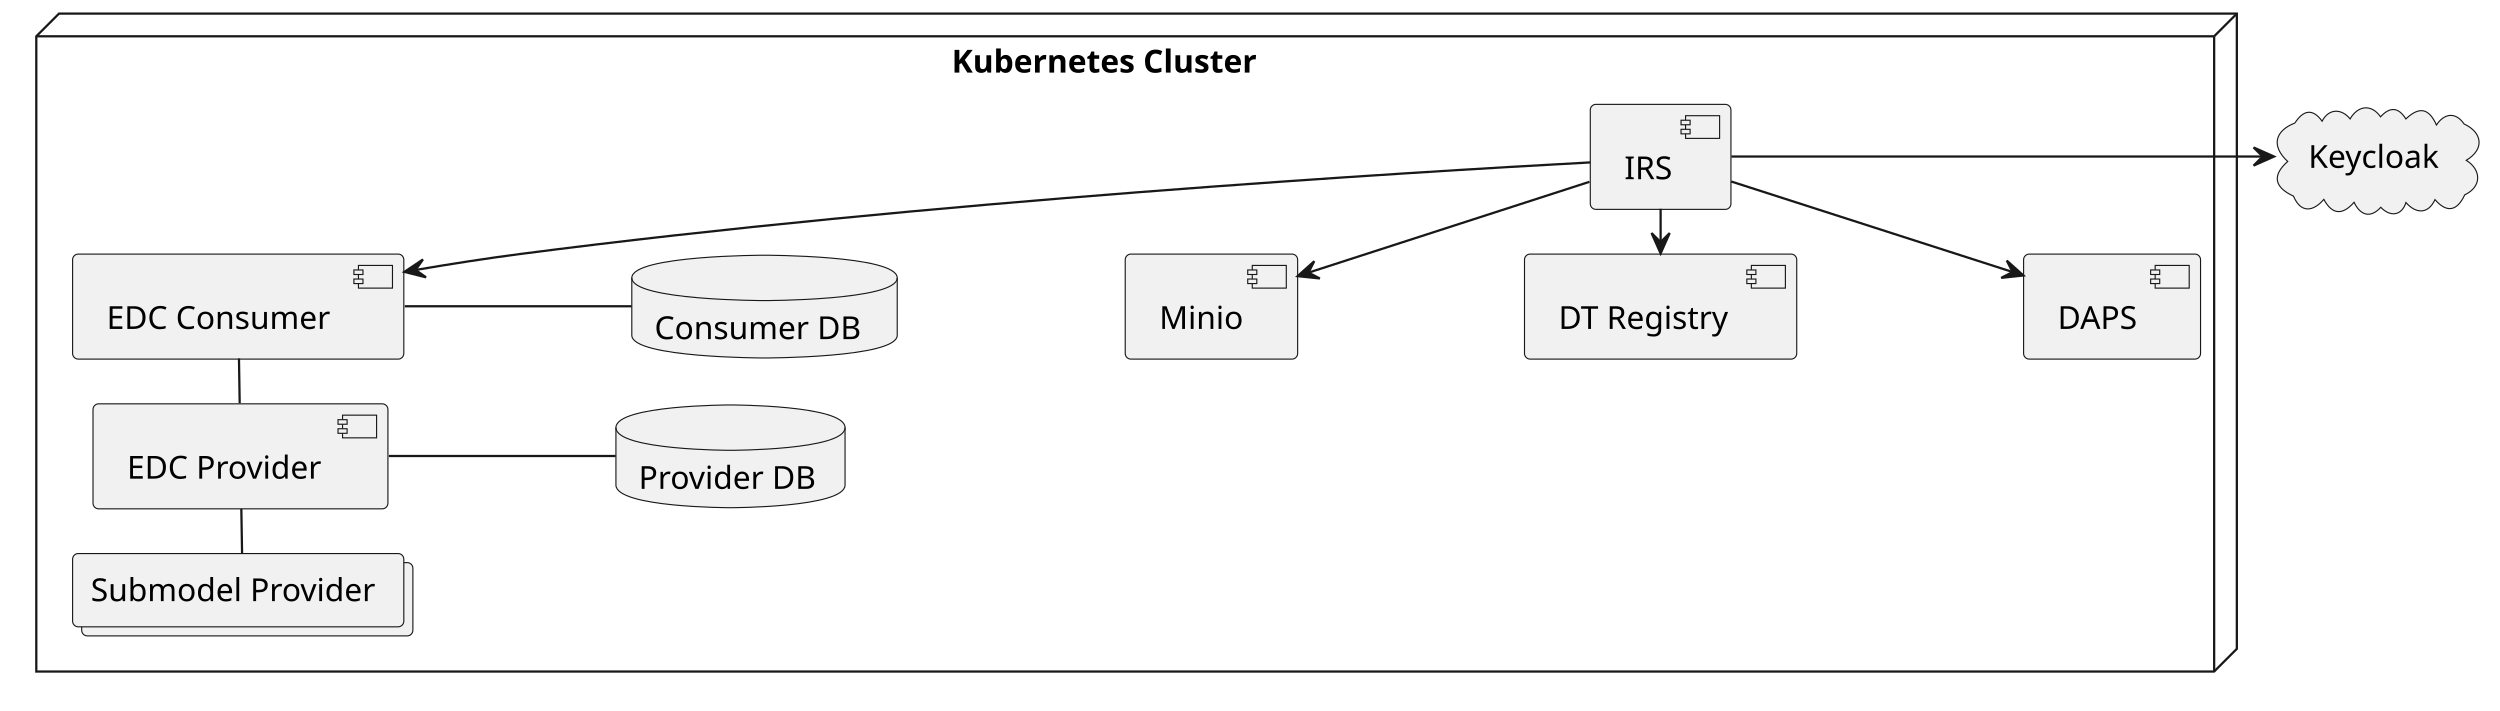
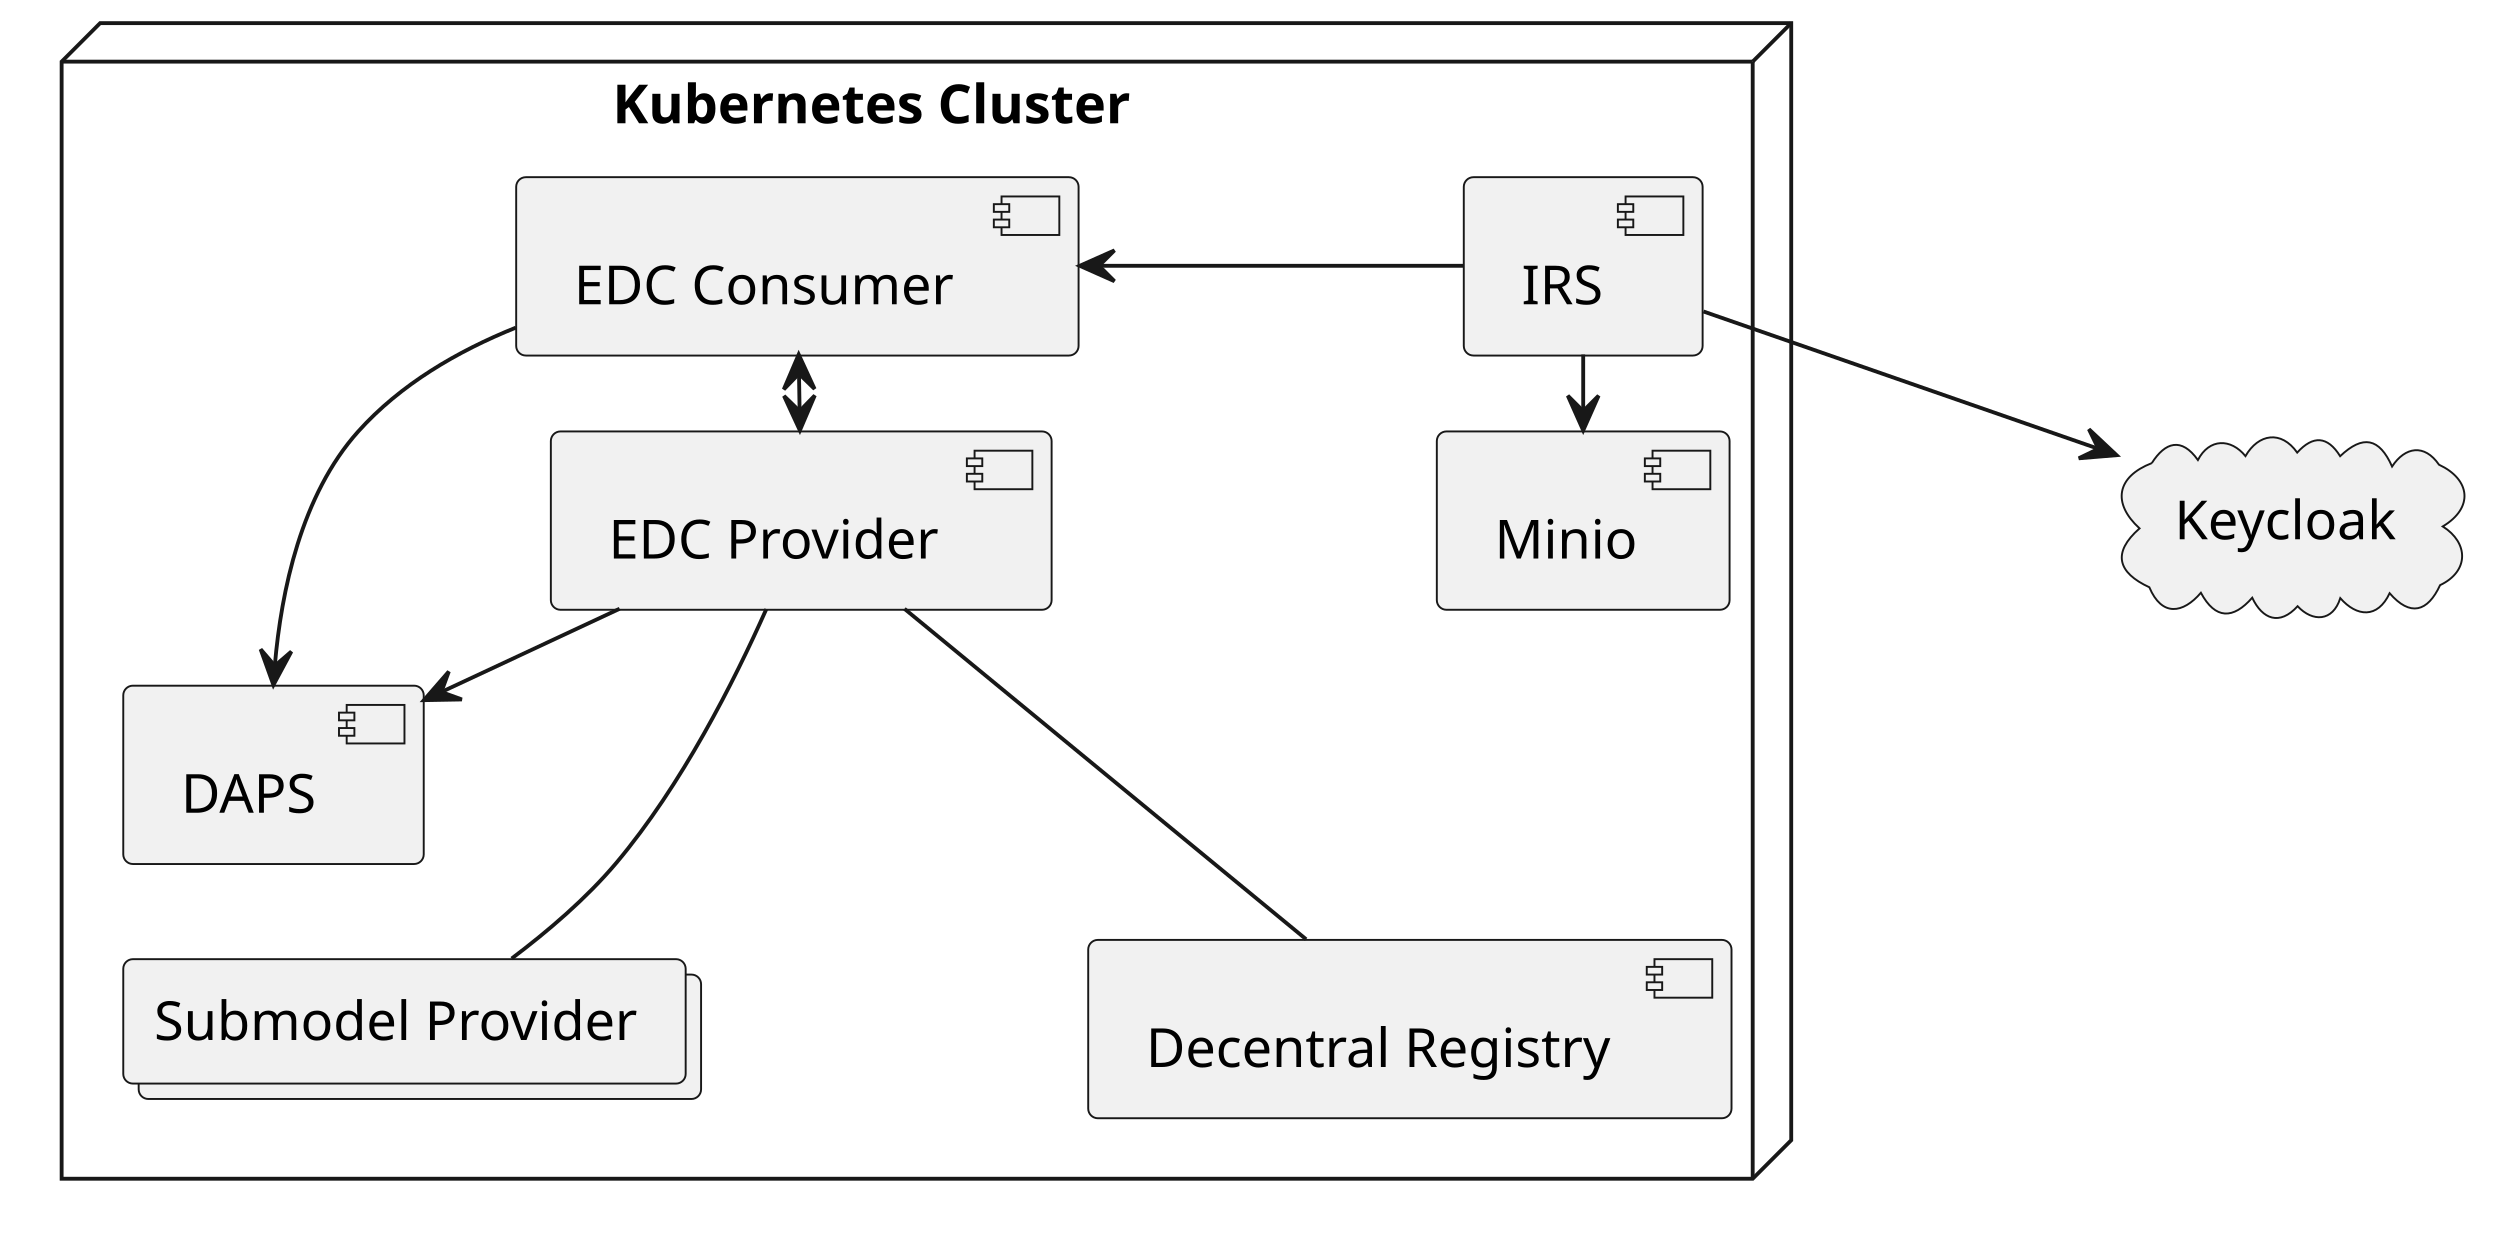
- <svg xmlns="http://www.w3.org/2000/svg" contentStyleType="text/css" height="313px" preserveAspectRatio="none" style="width:1102px;height:313px;background:#FFFFFF;" version="1.1" viewBox="0 0 1102 313" width="1102px" zoomAndPan="magnify">
+ <svg xmlns="http://www.w3.org/2000/svg" contentStyleType="text/css" height="323px" preserveAspectRatio="none" style="width:649px;height:323px;background:#FFFFFF;" version="1.1" viewBox="0 0 649 323" width="649px" zoomAndPan="magnify">
  <defs />
  <g>
    <g id="cluster_k8s">
-       <polygon points="16,16,26,6,986,6,986,286,976,296,16,296,16,16" style="stroke:#181818;stroke-width:1.0;fill:none;" />
-       <line style="stroke:#181818;stroke-width:1.0;fill:none;" x1="976" x2="986" y1="16" y2="6" />
-       <line style="stroke:#181818;stroke-width:1.0;fill:none;" x1="16" x2="976" y1="16" y2="16" />
-       <line style="stroke:#181818;stroke-width:1.0;fill:none;" x1="976" x2="976" y1="16" y2="296" />
-       <text fill="#000000" font-family="sans-serif" font-size="14" font-weight="bold" lengthAdjust="spacing" textLength="155" x="419.5" y="31.995">Kubernetes Cluster</text>
+       <polygon points="16,16,26,6,465,6,465,296,455,306,16,306,16,16" style="stroke:#181818;stroke-width:1.0;fill:none;" />
+       <line style="stroke:#181818;stroke-width:1.0;fill:none;" x1="455" x2="465" y1="16" y2="6" />
+       <line style="stroke:#181818;stroke-width:1.0;fill:none;" x1="16" x2="455" y1="16" y2="16" />
+       <line style="stroke:#181818;stroke-width:1.0;fill:none;" x1="455" x2="455" y1="16" y2="306" />
+       <text fill="#000000" font-family="sans-serif" font-size="14" font-weight="bold" lengthAdjust="spacing" textLength="155" x="159" y="31.995">Kubernetes Cluster</text>
    </g>
    <g id="elem_IRS">
-       <rect fill="#F1F1F1" height="46.297" rx="2.5" ry="2.5" style="stroke:#181818;stroke-width:0.5;" width="62" x="701" y="46" />
-       <rect fill="#F1F1F1" height="10" style="stroke:#181818;stroke-width:0.5;" width="15" x="743" y="51" />
-       <rect fill="#F1F1F1" height="2" style="stroke:#181818;stroke-width:0.5;" width="4" x="741" y="53" />
-       <rect fill="#F1F1F1" height="2" style="stroke:#181818;stroke-width:0.5;" width="4" x="741" y="57" />
-       <text fill="#000000" font-family="sans-serif" font-size="14" lengthAdjust="spacing" textLength="22" x="716" y="78.995">IRS</text>
+       <rect fill="#F1F1F1" height="46.297" rx="2.5" ry="2.5" style="stroke:#181818;stroke-width:0.5;" width="62" x="380" y="46" />
+       <rect fill="#F1F1F1" height="10" style="stroke:#181818;stroke-width:0.5;" width="15" x="422" y="51" />
+       <rect fill="#F1F1F1" height="2" style="stroke:#181818;stroke-width:0.5;" width="4" x="420" y="53" />
+       <rect fill="#F1F1F1" height="2" style="stroke:#181818;stroke-width:0.5;" width="4" x="420" y="57" />
+       <text fill="#000000" font-family="sans-serif" font-size="14" lengthAdjust="spacing" textLength="22" x="395" y="78.995">IRS</text>
    </g>
    <g id="elem_Minio">
-       <rect fill="#F1F1F1" height="46.297" rx="2.5" ry="2.5" style="stroke:#181818;stroke-width:0.5;" width="76" x="496" y="112" />
-       <rect fill="#F1F1F1" height="10" style="stroke:#181818;stroke-width:0.5;" width="15" x="552" y="117" />
-       <rect fill="#F1F1F1" height="2" style="stroke:#181818;stroke-width:0.5;" width="4" x="550" y="119" />
-       <rect fill="#F1F1F1" height="2" style="stroke:#181818;stroke-width:0.5;" width="4" x="550" y="123" />
-       <text fill="#000000" font-family="sans-serif" font-size="14" lengthAdjust="spacing" textLength="36" x="511" y="144.995">Minio</text>
+       <rect fill="#F1F1F1" height="46.297" rx="2.5" ry="2.5" style="stroke:#181818;stroke-width:0.5;" width="76" x="373" y="112" />
+       <rect fill="#F1F1F1" height="10" style="stroke:#181818;stroke-width:0.5;" width="15" x="429" y="117" />
+       <rect fill="#F1F1F1" height="2" style="stroke:#181818;stroke-width:0.5;" width="4" x="427" y="119" />
+       <rect fill="#F1F1F1" height="2" style="stroke:#181818;stroke-width:0.5;" width="4" x="427" y="123" />
+       <text fill="#000000" font-family="sans-serif" font-size="14" lengthAdjust="spacing" textLength="36" x="388" y="144.995">Minio</text>
    </g>
    <g id="elem_dtr">
-       <rect fill="#F1F1F1" height="46.297" rx="2.5" ry="2.5" style="stroke:#181818;stroke-width:0.5;" width="120" x="672" y="112" />
-       <rect fill="#F1F1F1" height="10" style="stroke:#181818;stroke-width:0.5;" width="15" x="772" y="117" />
-       <rect fill="#F1F1F1" height="2" style="stroke:#181818;stroke-width:0.5;" width="4" x="770" y="119" />
-       <rect fill="#F1F1F1" height="2" style="stroke:#181818;stroke-width:0.5;" width="4" x="770" y="123" />
-       <text fill="#000000" font-family="sans-serif" font-size="14" lengthAdjust="spacing" textLength="80" x="687" y="144.995">DT Registry</text>
+       <rect fill="#F1F1F1" height="46.297" rx="2.5" ry="2.5" style="stroke:#181818;stroke-width:0.5;" width="167" x="282.5" y="244" />
+       <rect fill="#F1F1F1" height="10" style="stroke:#181818;stroke-width:0.5;" width="15" x="429.5" y="249" />
+       <rect fill="#F1F1F1" height="2" style="stroke:#181818;stroke-width:0.5;" width="4" x="427.5" y="251" />
+       <rect fill="#F1F1F1" height="2" style="stroke:#181818;stroke-width:0.5;" width="4" x="427.5" y="255" />
+       <text fill="#000000" font-family="sans-serif" font-size="14" lengthAdjust="spacing" textLength="127" x="297.5" y="276.995">Decentral Registry</text>
    </g>
    <g id="elem_consumer">
-       <rect fill="#F1F1F1" height="46.297" rx="2.5" ry="2.5" style="stroke:#181818;stroke-width:0.5;" width="146" x="32" y="112" />
-       <rect fill="#F1F1F1" height="10" style="stroke:#181818;stroke-width:0.5;" width="15" x="158" y="117" />
-       <rect fill="#F1F1F1" height="2" style="stroke:#181818;stroke-width:0.5;" width="4" x="156" y="119" />
-       <rect fill="#F1F1F1" height="2" style="stroke:#181818;stroke-width:0.5;" width="4" x="156" y="123" />
-       <text fill="#000000" font-family="sans-serif" font-size="14" lengthAdjust="spacing" textLength="106" x="47" y="144.995">EDC Consumer</text>
+       <rect fill="#F1F1F1" height="46.297" rx="2.5" ry="2.5" style="stroke:#181818;stroke-width:0.5;" width="146" x="134" y="46" />
+       <rect fill="#F1F1F1" height="10" style="stroke:#181818;stroke-width:0.5;" width="15" x="260" y="51" />
+       <rect fill="#F1F1F1" height="2" style="stroke:#181818;stroke-width:0.5;" width="4" x="258" y="53" />
+       <rect fill="#F1F1F1" height="2" style="stroke:#181818;stroke-width:0.5;" width="4" x="258" y="57" />
+       <text fill="#000000" font-family="sans-serif" font-size="14" lengthAdjust="spacing" textLength="106" x="149" y="78.995">EDC Consumer</text>
    </g>
    <g id="elem_provider">
-       <rect fill="#F1F1F1" height="46.297" rx="2.5" ry="2.5" style="stroke:#181818;stroke-width:0.5;" width="130" x="41" y="178" />
-       <rect fill="#F1F1F1" height="10" style="stroke:#181818;stroke-width:0.5;" width="15" x="151" y="183" />
-       <rect fill="#F1F1F1" height="2" style="stroke:#181818;stroke-width:0.5;" width="4" x="149" y="185" />
-       <rect fill="#F1F1F1" height="2" style="stroke:#181818;stroke-width:0.5;" width="4" x="149" y="189" />
-       <text fill="#000000" font-family="sans-serif" font-size="14" lengthAdjust="spacing" textLength="90" x="56" y="210.995">EDC Provider</text>
-     </g>
-     <g id="elem_cdb">
-       <path d="M278.5,122.5 C278.5,112.5 337,112.5 337,112.5 C337,112.5 395.5,112.5 395.5,122.5 L395.5,147.797 C395.5,157.797 337,157.797 337,157.797 C337,157.797 278.5,157.797 278.5,147.797 L278.5,122.5 " fill="#F1F1F1" style="stroke:#181818;stroke-width:0.5;" />
-       <path d="M278.5,122.5 C278.5,132.5 337,132.5 337,132.5 C337,132.5 395.5,132.5 395.5,122.5 " fill="none" style="stroke:#181818;stroke-width:0.5;" />
-       <text fill="#000000" font-family="sans-serif" font-size="14" lengthAdjust="spacing" textLength="97" x="288.5" y="149.495">Consumer DB</text>
-     </g>
-     <g id="elem_pdb">
-       <path d="M271.5,188.5 C271.5,178.5 322,178.5 322,178.5 C322,178.5 372.5,178.5 372.5,188.5 L372.5,213.797 C372.5,223.797 322,223.797 322,223.797 C322,223.797 271.5,223.797 271.5,213.797 L271.5,188.5 " fill="#F1F1F1" style="stroke:#181818;stroke-width:0.5;" />
-       <path d="M271.5,188.5 C271.5,198.5 322,198.5 322,198.5 C322,198.5 372.5,198.5 372.5,188.5 " fill="none" style="stroke:#181818;stroke-width:0.5;" />
-       <text fill="#000000" font-family="sans-serif" font-size="14" lengthAdjust="spacing" textLength="81" x="281.5" y="215.495">Provider DB</text>
+       <rect fill="#F1F1F1" height="46.297" rx="2.5" ry="2.5" style="stroke:#181818;stroke-width:0.5;" width="130" x="143" y="112" />
+       <rect fill="#F1F1F1" height="10" style="stroke:#181818;stroke-width:0.5;" width="15" x="253" y="117" />
+       <rect fill="#F1F1F1" height="2" style="stroke:#181818;stroke-width:0.5;" width="4" x="251" y="119" />
+       <rect fill="#F1F1F1" height="2" style="stroke:#181818;stroke-width:0.5;" width="4" x="251" y="123" />
+       <text fill="#000000" font-family="sans-serif" font-size="14" lengthAdjust="spacing" textLength="90" x="158" y="144.995">EDC Provider</text>
    </g>
    <g id="elem_daps">
-       <rect fill="#F1F1F1" height="46.297" rx="2.5" ry="2.5" style="stroke:#181818;stroke-width:0.5;" width="78" x="892" y="112" />
-       <rect fill="#F1F1F1" height="10" style="stroke:#181818;stroke-width:0.5;" width="15" x="950" y="117" />
-       <rect fill="#F1F1F1" height="2" style="stroke:#181818;stroke-width:0.5;" width="4" x="948" y="119" />
-       <rect fill="#F1F1F1" height="2" style="stroke:#181818;stroke-width:0.5;" width="4" x="948" y="123" />
-       <text fill="#000000" font-family="sans-serif" font-size="14" lengthAdjust="spacing" textLength="38" x="907" y="144.995">DAPS</text>
+       <rect fill="#F1F1F1" height="46.297" rx="2.5" ry="2.5" style="stroke:#181818;stroke-width:0.5;" width="78" x="32" y="178" />
+       <rect fill="#F1F1F1" height="10" style="stroke:#181818;stroke-width:0.5;" width="15" x="90" y="183" />
+       <rect fill="#F1F1F1" height="2" style="stroke:#181818;stroke-width:0.5;" width="4" x="88" y="185" />
+       <rect fill="#F1F1F1" height="2" style="stroke:#181818;stroke-width:0.5;" width="4" x="88" y="189" />
+       <text fill="#000000" font-family="sans-serif" font-size="14" lengthAdjust="spacing" textLength="38" x="47" y="210.995">DAPS</text>
    </g>
    <g id="elem_submodel">
-       <rect fill="#F1F1F1" height="32.297" rx="2.5" ry="2.5" style="stroke:#181818;stroke-width:0.5;" width="146" x="36" y="248" />
-       <rect fill="#F1F1F1" height="32.297" rx="2.5" ry="2.5" style="stroke:#181818;stroke-width:0.5;" width="146" x="32" y="244" />
-       <text fill="#000000" font-family="sans-serif" font-size="14" lengthAdjust="spacing" textLength="130" x="40" y="264.995">Submodel Provider</text>
+       <rect fill="#F1F1F1" height="32.297" rx="2.5" ry="2.5" style="stroke:#181818;stroke-width:0.5;" width="146" x="36" y="253" />
+       <rect fill="#F1F1F1" height="32.297" rx="2.5" ry="2.5" style="stroke:#181818;stroke-width:0.5;" width="146" x="32" y="249" />
+       <text fill="#000000" font-family="sans-serif" font-size="14" lengthAdjust="spacing" textLength="130" x="40" y="269.995">Submodel Provider</text>
    </g>
    <g id="elem_Keycloak">
-       <path d="M1011.602,54.227 C1015.093,48.742 1019.308,47.429 1023.574,53.419 C1026.526,47.756 1032.122,47.741 1035.923,52.403 C1039.284,46.584 1045.197,45.612 1049.354,51.49 C1053.474,46.977 1057.202,47.147 1060.505,52.421 C1066.421,46.825 1070.668,47.646 1073.984,55.105 C1077.348,49.973 1082.381,49.14 1086.159,54.63 C1094.372,58.469 1095.231,65.826 1087.141,70.663 C1093.88,74.917 1094.03,82.303 1086.447,85.904 C1083.213,92.891 1078.69,94.159 1073.35,88.003 C1070.232,94.664 1064.811,94.154 1060.542,89.282 C1058.593,95.428 1053.351,95.531 1049.456,91.376 C1044.785,96.511 1040.334,94.791 1037.678,89.17 C1032.709,94.84 1028.101,94.856 1024.351,87.885 C1019.697,93.319 1014.216,94.161 1010.967,86.454 C1002.764,82.67 1001.21,77.519 1008.425,71.171 C1001.226,64.594 1002.498,57.748 1011.602,54.227 " fill="#F1F1F1" style="stroke:#181818;stroke-width:0.5;" />
-       <text fill="#000000" font-family="sans-serif" font-size="14" lengthAdjust="spacing" textLength="61" x="1017.5" y="73.995">Keycloak</text>
+       <path d="M558.602,120.227 C562.093,114.742 566.308,113.429 570.574,119.418 C573.526,113.756 579.122,113.741 582.923,118.403 C586.284,112.584 592.197,111.612 596.354,117.49 C600.474,112.977 604.202,113.147 607.505,118.421 C613.421,112.825 617.668,113.646 620.984,121.105 C624.348,115.973 629.381,115.14 633.159,120.63 C641.372,124.469 642.231,131.826 634.141,136.663 C640.88,140.917 641.03,148.303 633.447,151.905 C630.213,158.891 625.69,160.159 620.35,154.003 C617.232,160.664 611.811,160.154 607.542,155.282 C605.593,161.428 600.351,161.531 596.456,157.376 C591.785,162.512 587.334,160.791 584.678,155.17 C579.709,160.84 575.101,160.856 571.351,153.885 C566.697,159.319 561.216,160.161 557.967,152.454 C549.764,148.67 548.21,143.519 555.425,137.171 C548.226,130.594 549.498,123.748 558.602,120.227 " fill="#F1F1F1" style="stroke:#181818;stroke-width:0.5;" />
+       <text fill="#000000" font-family="sans-serif" font-size="14" lengthAdjust="spacing" textLength="61" x="564.5" y="139.995">Keycloak</text>
    </g>
    <g id="link_IRS_Minio">
-       <path d="M700.63,80.14 C667.23,90.94 614.17,108.09 576.92,120.13 " fill="none" id="IRS-to-Minio" style="stroke:#181818;stroke-width:1.0;" />
-       <polygon fill="#181818" points="572,121.72,581.795,122.748,576.756,120.177,579.327,115.139,572,121.72" style="stroke:#181818;stroke-width:1.0;" />
+       <path d="M411,92.03 C411,96.7 411,101.69 411,106.53 " fill="none" id="IRS-to-Minio" style="stroke:#181818;stroke-width:1.0;" />
+       <polygon fill="#181818" points="411,111.72,415,102.72,411,106.72,407,102.72,411,111.72" style="stroke:#181818;stroke-width:1.0;" />
    </g>
    <g id="link_IRS_consumer">
-       <path d="M700.99,71.59 C622,75.86 406.92,88.84 229,112 C214.2,113.93 198.47,116.39 183.36,118.97 " fill="none" id="IRS-to-consumer" style="stroke:#181818;stroke-width:1.0;" />
-       <polygon fill="#181818" points="178.26,119.85,187.812,122.249,183.186,118.993,186.441,114.367,178.26,119.85" style="stroke:#181818;stroke-width:1.0;" />
+       <path d="M379.86,69 C348.36,69 316.86,69 285.37,69 " fill="none" id="IRS-to-consumer" style="stroke:#181818;stroke-width:1.0;" />
+       <polygon fill="#181818" points="280.31,69,289.31,73,285.31,69,289.31,65,280.31,69" style="stroke:#181818;stroke-width:1.0;" />
    </g>
-     <g id="link_IRS_dtr">
-       <path d="M732,92.03 C732,96.7 732,101.69 732,106.53 " fill="none" id="IRS-to-dtr" style="stroke:#181818;stroke-width:1.0;" />
-       <polygon fill="#181818" points="732,111.72,736,102.72,732,106.72,728,102.72,732,111.72" style="stroke:#181818;stroke-width:1.0;" />
+     <g id="link_consumer_daps">
+       <path d="M133.94,85.04 C118.67,91.19 103.92,99.83 93,112 C78.19,128.5 73.02,153.46 71.36,172.59 " fill="none" id="consumer-to-daps" style="stroke:#181818;stroke-width:1.0;" />
+       <polygon fill="#181818" points="70.98,177.82,75.638,169.142,71.352,172.834,67.66,168.548,70.98,177.82" style="stroke:#181818;stroke-width:1.0;" />
    </g>
-     <g id="link_IRS_daps">
-       <path d="M763.09,80 C796.36,90.7 849.4,107.76 886.96,119.84 " fill="none" id="IRS-to-daps" style="stroke:#181818;stroke-width:1.0;" />
-       <polygon fill="#181818" points="891.92,121.43,884.575,114.868,887.16,119.9,882.128,122.485,891.92,121.43" style="stroke:#181818;stroke-width:1.0;" />
+     <g id="link_provider_daps">
+       <path d="M160.85,158.03 C145.97,164.98 129.6,172.63 114.95,179.47 " fill="none" id="provider-to-daps" style="stroke:#181818;stroke-width:1.0;" />
+       <polygon fill="#181818" points="110.05,181.76,119.897,181.577,114.581,179.645,116.513,174.328,110.05,181.76" style="stroke:#181818;stroke-width:1.0;" />
    </g>
    <g id="link_consumer_provider">
-       <path d="M105.34,158.03 C105.44,164.39 105.55,171.34 105.65,177.72 " fill="none" id="consumer-provider" style="stroke:#181818;stroke-width:1.0;" />
+       <path d="M207.42,97.2 C207.47,100.22 207.52,103.31 207.57,106.34 " fill="none" id="consumer-provider" style="stroke:#181818;stroke-width:1.0;" />
+       <polygon fill="#181818" points="207.65,111.72,211.521,102.664,207.579,106.721,203.522,102.778,207.65,111.72" style="stroke:#181818;stroke-width:1.0;" />
+       <polygon fill="#181818" points="207.34,92.03,203.469,101.086,207.411,97.029,211.468,100.972,207.34,92.03" style="stroke:#181818;stroke-width:1.0;" />
    </g>
    <g id="link_provider_submodel">
-       <path d="M106.38,224.31 C106.49,230.83 106.61,237.86 106.71,244 " fill="none" id="provider-submodel" style="stroke:#181818;stroke-width:1.0;" />
+       <path d="M198.94,158.12 C190.59,176.9 176.93,203.9 160,224 C152.21,233.25 142.11,241.85 132.82,248.84 " fill="none" id="provider-submodel" style="stroke:#181818;stroke-width:1.0;" />
    </g>
-     <g id="link_consumer_cdb">
-       <path d="M178.41,135 C211.76,135 245.11,135 278.46,135 " fill="none" id="consumer-cdb" style="stroke:#181818;stroke-width:1.0;" />
-     </g>
-     <g id="link_provider_pdb">
-       <path d="M171.39,201 C204.73,201 238.07,201 271.4,201 " fill="none" id="provider-pdb" style="stroke:#181818;stroke-width:1.0;" />
+     <g id="link_provider_dtr">
+       <path d="M234.8,158.05 C263.86,181.96 309.96,219.89 339.07,243.84 " fill="none" id="provider-dtr" style="stroke:#181818;stroke-width:1.0;" />
    </g>
    <g id="link_IRS_Keycloak">
-       <path d="M763.17,69 C841.19,69 919.22,69 997.24,69 " fill="none" id="IRS-to-Keycloak" style="stroke:#181818;stroke-width:1.0;" />
-       <polygon fill="#181818" points="1002.38,69,993.38,65,997.38,69,993.38,73,1002.38,69" style="stroke:#181818;stroke-width:1.0;" />
+       <path d="M442.21,80.86 C470.26,90.61 511.95,105.11 544.7,116.5 " fill="none" id="IRS-to-Keycloak" style="stroke:#181818;stroke-width:1.0;" />
+       <polygon fill="#181818" points="549.46,118.16,542.278,111.421,544.739,116.515,539.645,118.975,549.46,118.16" style="stroke:#181818;stroke-width:1.0;" />
    </g>
  </g>
</svg>
